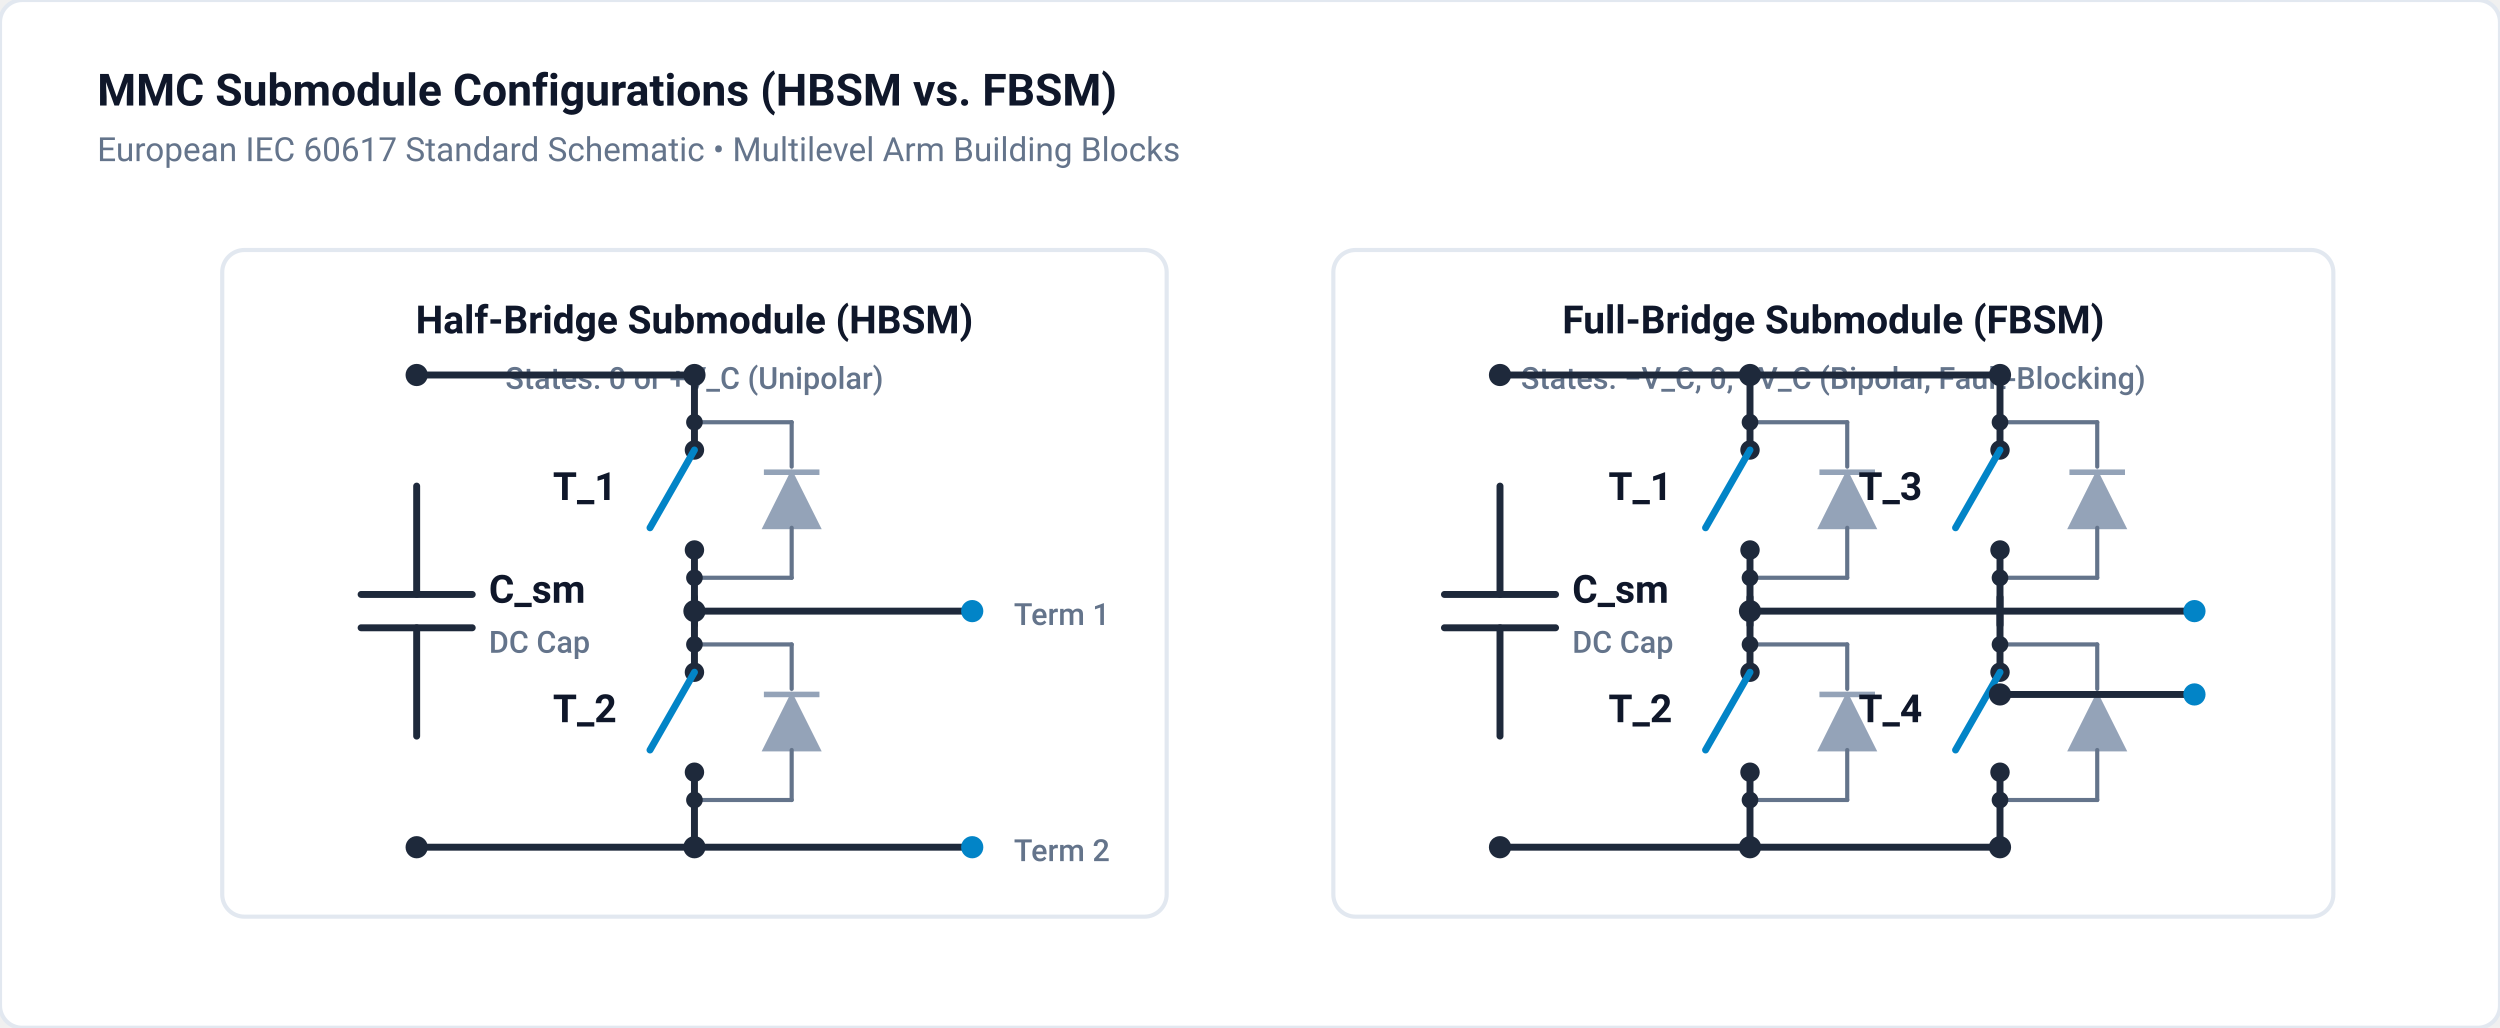
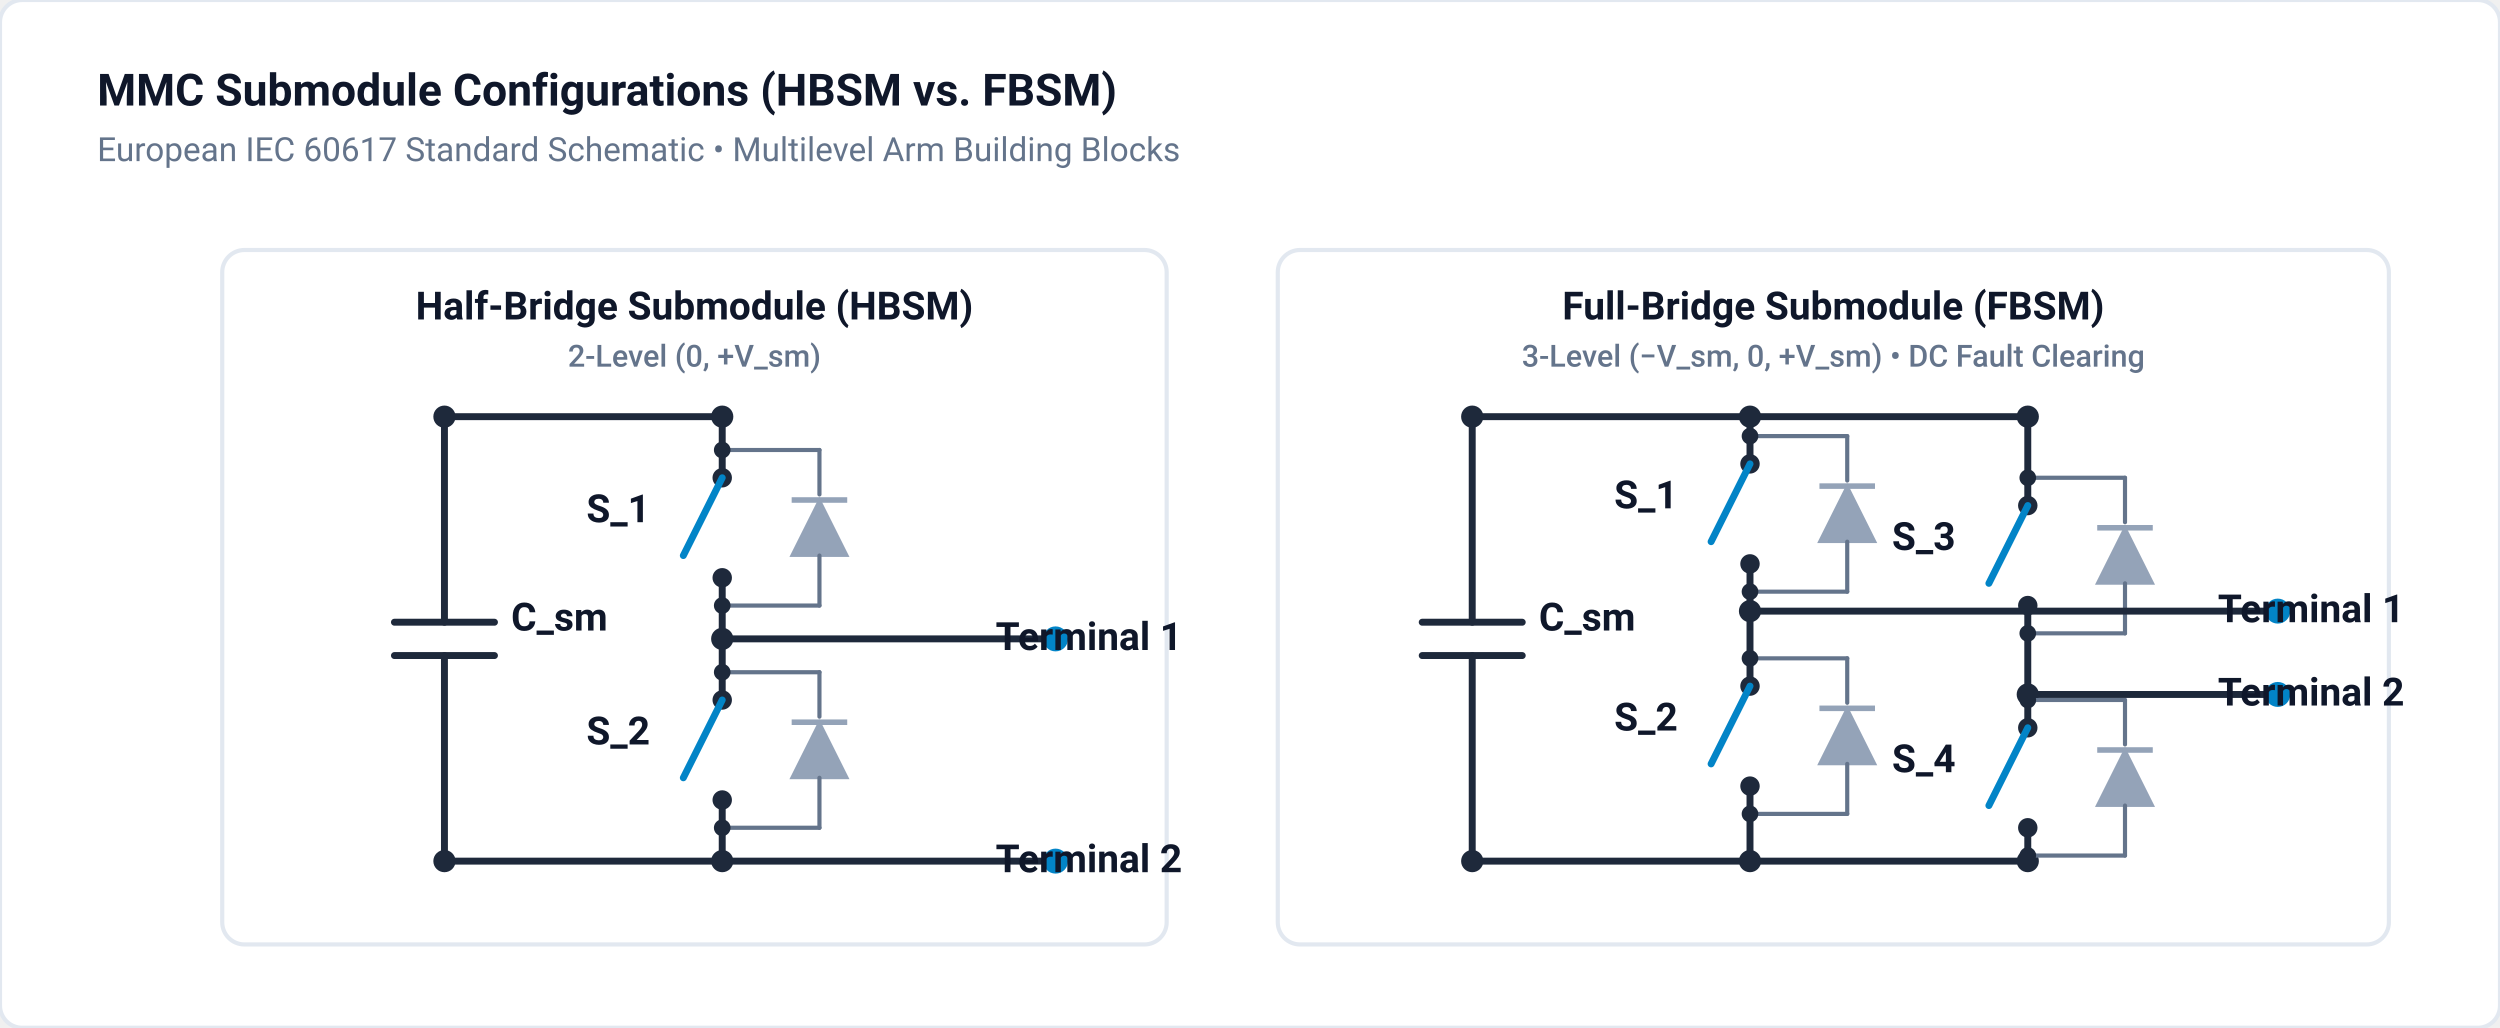
<svg xmlns="http://www.w3.org/2000/svg" viewBox="0 0 900 370" width="100%" height="100%">
  <defs>
    <style>
      .wire { stroke: #1e293b; stroke-width: 2.5; stroke-linecap: round; stroke-linejoin: round; fill: none; }
      .wire-thin { stroke: #64748b; stroke-width: 1.5; stroke-linecap: round; stroke-linejoin: round; fill: none; }
      .wire-dashed { stroke: #0284c7; stroke-width: 2; stroke-dasharray: 5,4; fill: none; }
      .wire-gnd { stroke: #1e293b; stroke-width: 2.5; stroke-linecap: round; }
      .junction { fill: #1e293b; }
      .label { font-family: -apple-system, BlinkMacSystemFont, "Segoe UI", Roboto, "Helvetica Neue", Arial, sans-serif; font-size: 14px; fill: #0f172a; font-weight: 600; text-anchor: middle; }
      .label-start { font-family: -apple-system, BlinkMacSystemFont, "Segoe UI", Roboto, "Helvetica Neue", Arial, sans-serif; font-size: 14px; fill: #0f172a; font-weight: 600; text-anchor: start; }
      .label-end { font-family: -apple-system, BlinkMacSystemFont, "Segoe UI", Roboto, "Helvetica Neue", Arial, sans-serif; font-size: 14px; fill: #0f172a; font-weight: 600; text-anchor: end; }
      .sublabel { font-family: -apple-system, BlinkMacSystemFont, "Segoe UI", Roboto, "Helvetica Neue", Arial, sans-serif; font-size: 11px; fill: #64748b; font-weight: 500; text-anchor: middle; }
      .sublabel-start { font-family: -apple-system, BlinkMacSystemFont, "Segoe UI", Roboto, "Helvetica Neue", Arial, sans-serif; font-size: 11px; fill: #64748b; font-weight: 500; text-anchor: start; }
      .title { font-family: -apple-system, BlinkMacSystemFont, "Segoe UI", Roboto, "Helvetica Neue", Arial, sans-serif; font-size: 16px; fill: #0f172a; font-weight: 700; }
      .subtitle { font-family: -apple-system, BlinkMacSystemFont, "Segoe UI", Roboto, "Helvetica Neue", Arial, sans-serif; font-size: 12px; fill: #64748b; font-weight: 400; }
      .comp-body { fill: #ffffff; stroke: #1e293b; stroke-width: 2.2; }
      .comp-diode { fill: #0284c7; stroke: #0284c7; stroke-width: 2; }
      .comp-sw { stroke: #0284c7; stroke-width: 2.5; stroke-linecap: round; fill: none; }
      .arrow { fill: #0284c7; stroke: none; }
      .measure-arrow { stroke: #0284c7; stroke-width: 1.75; fill: none; }
      .tag-pos { fill: #dc2626; font-family: sans-serif; font-size: 16px; font-weight: bold; text-anchor: middle; }
      .tag-neg { fill: #2563eb; font-family: sans-serif; font-size: 18px; font-weight: bold; text-anchor: middle; }
      .card { fill: #ffffff; stroke: #e2e8f0; stroke-width: 1.5; rx: 8px; }
      .block { fill: #f8fafc; stroke: #cbd5e1; stroke-width: 1.5; rx: 6px; }
      .block-accent { fill: #f0f9ff; stroke: #0284c7; stroke-width: 1.5; rx: 6px; }
    </style>
    <marker id="arr-blue" viewBox="0 0 10 10" refX="7" refY="5" markerWidth="6" markerHeight="6" orient="auto-start-reverse">
      <path d="M 0 1.5 L 8 5 L 0 8.5 z" fill="#0284c7" />
    </marker>
    <marker id="arr-green" viewBox="0 0 10 10" refX="7" refY="5" markerWidth="6" markerHeight="6" orient="auto-start-reverse">
      <path d="M 0 1.5 L 8 5 L 0 8.5 z" fill="#16a34a" />
    </marker>
  </defs>
  <rect width="100%" height="100%" class="card" />
  <text x="35" y="38" class="title">MMC Submodule Configurations (HBSM vs. FBSM)</text>
  <text x="35" y="58" class="subtitle">European IEC 60617 Standard Schematic • Multilevel Arm Building Blocks</text>
-   <rect x="80" y="90" width="340" height="240" class="card" />
-   <text x="250" y="120" class="label">Half-Bridge Submodule (HBSM)</text>
-   <text x="250" y="140" class="sublabel">States: 0 or +V_C (Unipolar)</text>
-   <line x1="150" y1="175" x2="150" y2="214" class="wire" />
-   <line x1="130" y1="214" x2="170" y2="214" class="wire" stroke-width="3" />
-   <line x1="130" y1="226" x2="170" y2="226" class="wire" stroke-width="3" />
-   <line x1="150" y1="226" x2="150" y2="265" class="wire" />
-   <text x="176" y="217" class="label-start">C_sm</text>
-   <text x="176" y="235" class="sublabel-start">DC Cap</text>
-   <line x1="250" y1="135" x2="250" y2="162" class="wire" />
-   <circle cx="250" cy="162" r="3.5" class="junction" />
-   <line x1="250" y1="162" x2="234" y2="190" class="comp-sw" />
-   <circle cx="250" cy="198" r="3.5" class="junction" />
-   <line x1="250" y1="198" x2="250" y2="225" class="wire" />
-   <text x="222" y="180" class="label-end">T_1</text>
-   <text x="222" y="196" class="sublabel" text-anchor="end" />
-   <line x1="250" y1="152" x2="285" y2="152" class="wire-thin" />
-   <line x1="285" y1="152" x2="285" y2="168" class="wire-thin" />
-   <polygon points="275,190 285,170 295,190" fill="#94a3b8" stroke="#94a3b8" />
-   <line x1="275" y1="170" x2="295" y2="170" stroke="#94a3b8" stroke-width="2" />
-   <line x1="285" y1="190" x2="285" y2="208" class="wire-thin" />
-   <line x1="285" y1="208" x2="250" y2="208" class="wire-thin" />
-   <circle cx="250" cy="152" r="3" class="junction" />
-   <circle cx="250" cy="208" r="3" class="junction" />
-   <line x1="250" y1="215" x2="250" y2="242" class="wire" />
-   <circle cx="250" cy="242" r="3.5" class="junction" />
-   <line x1="250" y1="242" x2="234" y2="270" class="comp-sw" />
-   <circle cx="250" cy="278" r="3.5" class="junction" />
-   <line x1="250" y1="278" x2="250" y2="305" class="wire" />
-   <text x="222" y="260" class="label-end">T_2</text>
-   <text x="222" y="276" class="sublabel" text-anchor="end" />
-   <line x1="250" y1="232" x2="285" y2="232" class="wire-thin" />
-   <line x1="285" y1="232" x2="285" y2="248" class="wire-thin" />
-   <polygon points="275,270 285,250 295,270" fill="#94a3b8" stroke="#94a3b8" />
-   <line x1="275" y1="250" x2="295" y2="250" stroke="#94a3b8" stroke-width="2" />
-   <line x1="285" y1="270" x2="285" y2="288" class="wire-thin" />
-   <line x1="285" y1="288" x2="250" y2="288" class="wire-thin" />
-   <circle cx="250" cy="232" r="3" class="junction" />
-   <circle cx="250" cy="288" r="3" class="junction" />
-   <line x1="150" y1="135" x2="250" y2="135" class="wire" />
-   <line x1="150" y1="305" x2="350" y2="305" class="wire" />
-   <line x1="250" y1="220" x2="350" y2="220" class="wire" />
-   <circle cx="150" cy="135" r="4" class="junction" />
-   <circle cx="250" cy="135" r="4" class="junction" />
-   <circle cx="150" cy="305" r="4" class="junction" />
-   <circle cx="250" cy="305" r="4" class="junction" />
-   <circle cx="250" cy="220" r="4" class="junction" />
-   <circle cx="350" cy="220" r="4" fill="#0284c7" />
-   <circle cx="350" cy="305" r="4" fill="#0284c7" />
-   <text x="365" y="225" class="sublabel-start">Term 1</text>
-   <text x="365" y="310" class="sublabel-start">Term 2</text>
-   <rect x="480" y="90" width="360" height="240" class="card" />
-   <text x="660" y="120" class="label">Full-Bridge Submodule (FBSM)</text>
-   <text x="660" y="140" class="sublabel">States: −V_C, 0, +V_C (Bipolar, Fault-Blocking)</text>
-   <line x1="540" y1="175" x2="540" y2="214" class="wire" />
-   <line x1="520" y1="214" x2="560" y2="214" class="wire" stroke-width="3" />
-   <line x1="520" y1="226" x2="560" y2="226" class="wire" stroke-width="3" />
-   <line x1="540" y1="226" x2="540" y2="265" class="wire" />
-   <text x="566" y="217" class="label-start">C_sm</text>
-   <text x="566" y="235" class="sublabel-start">DC Cap</text>
-   <line x1="630" y1="135" x2="630" y2="162" class="wire" />
-   <circle cx="630" cy="162" r="3.5" class="junction" />
-   <line x1="630" y1="162" x2="614" y2="190" class="comp-sw" />
-   <circle cx="630" cy="198" r="3.5" class="junction" />
-   <line x1="630" y1="198" x2="630" y2="225" class="wire" />
-   <text x="602" y="180" class="label-end">T_1</text>
-   <text x="602" y="196" class="sublabel" text-anchor="end" />
-   <line x1="630" y1="152" x2="665" y2="152" class="wire-thin" />
-   <line x1="665" y1="152" x2="665" y2="168" class="wire-thin" />
-   <polygon points="655,190 665,170 675,190" fill="#94a3b8" stroke="#94a3b8" />
-   <line x1="655" y1="170" x2="675" y2="170" stroke="#94a3b8" stroke-width="2" />
-   <line x1="665" y1="190" x2="665" y2="208" class="wire-thin" />
-   <line x1="665" y1="208" x2="630" y2="208" class="wire-thin" />
-   <circle cx="630" cy="152" r="3" class="junction" />
-   <circle cx="630" cy="208" r="3" class="junction" />
-   <line x1="630" y1="215" x2="630" y2="242" class="wire" />
-   <circle cx="630" cy="242" r="3.5" class="junction" />
-   <line x1="630" y1="242" x2="614" y2="270" class="comp-sw" />
-   <circle cx="630" cy="278" r="3.5" class="junction" />
-   <line x1="630" y1="278" x2="630" y2="305" class="wire" />
-   <text x="602" y="260" class="label-end">T_2</text>
-   <text x="602" y="276" class="sublabel" text-anchor="end" />
-   <line x1="630" y1="232" x2="665" y2="232" class="wire-thin" />
-   <line x1="665" y1="232" x2="665" y2="248" class="wire-thin" />
-   <polygon points="655,270 665,250 675,270" fill="#94a3b8" stroke="#94a3b8" />
-   <line x1="655" y1="250" x2="675" y2="250" stroke="#94a3b8" stroke-width="2" />
-   <line x1="665" y1="270" x2="665" y2="288" class="wire-thin" />
-   <line x1="665" y1="288" x2="630" y2="288" class="wire-thin" />
-   <circle cx="630" cy="232" r="3" class="junction" />
-   <circle cx="630" cy="288" r="3" class="junction" />
-   <line x1="720" y1="135" x2="720" y2="162" class="wire" />
-   <circle cx="720" cy="162" r="3.5" class="junction" />
-   <line x1="720" y1="162" x2="704" y2="190" class="comp-sw" />
-   <circle cx="720" cy="198" r="3.5" class="junction" />
-   <line x1="720" y1="198" x2="720" y2="225" class="wire" />
-   <text x="692" y="180" class="label-end">T_3</text>
-   <text x="692" y="196" class="sublabel" text-anchor="end" />
-   <line x1="720" y1="152" x2="755" y2="152" class="wire-thin" />
-   <line x1="755" y1="152" x2="755" y2="168" class="wire-thin" />
-   <polygon points="745,190 755,170 765,190" fill="#94a3b8" stroke="#94a3b8" />
-   <line x1="745" y1="170" x2="765" y2="170" stroke="#94a3b8" stroke-width="2" />
-   <line x1="755" y1="190" x2="755" y2="208" class="wire-thin" />
-   <line x1="755" y1="208" x2="720" y2="208" class="wire-thin" />
-   <circle cx="720" cy="152" r="3" class="junction" />
-   <circle cx="720" cy="208" r="3" class="junction" />
-   <line x1="720" y1="215" x2="720" y2="242" class="wire" />
-   <circle cx="720" cy="242" r="3.5" class="junction" />
-   <line x1="720" y1="242" x2="704" y2="270" class="comp-sw" />
-   <circle cx="720" cy="278" r="3.5" class="junction" />
-   <line x1="720" y1="278" x2="720" y2="305" class="wire" />
-   <text x="692" y="260" class="label-end">T_4</text>
-   <text x="692" y="276" class="sublabel" text-anchor="end" />
-   <line x1="720" y1="232" x2="755" y2="232" class="wire-thin" />
-   <line x1="755" y1="232" x2="755" y2="248" class="wire-thin" />
-   <polygon points="745,270 755,250 765,270" fill="#94a3b8" stroke="#94a3b8" />
-   <line x1="745" y1="250" x2="765" y2="250" stroke="#94a3b8" stroke-width="2" />
-   <line x1="755" y1="270" x2="755" y2="288" class="wire-thin" />
-   <line x1="755" y1="288" x2="720" y2="288" class="wire-thin" />
-   <circle cx="720" cy="232" r="3" class="junction" />
-   <circle cx="720" cy="288" r="3" class="junction" />
-   <line x1="540" y1="135" x2="720" y2="135" class="wire" />
-   <line x1="540" y1="305" x2="720" y2="305" class="wire" />
-   <circle cx="540" cy="135" r="4" class="junction" />
-   <circle cx="630" cy="135" r="4" class="junction" />
-   <circle cx="720" cy="135" r="4" class="junction" />
-   <circle cx="540" cy="305" r="4" class="junction" />
-   <circle cx="630" cy="305" r="4" class="junction" />
-   <circle cx="720" cy="305" r="4" class="junction" />
-   <line x1="630" y1="220" x2="790" y2="220" class="wire" stroke="#0284c7" />
-   <line x1="720" y1="250" x2="790" y2="250" class="wire" stroke="#0284c7" />
+   <rect x="80" y="90" width="340" height="250" class="card" />
+   <text x="250" y="115" class="label" fill="#0284c7">Half-Bridge Submodule (HBSM)</text>
+   <text x="250" y="132" class="sublabel">2-Level (0, +V_sm)</text>
+   <circle cx="160" cy="150" r="4" class="junction" />
+   <circle cx="160" cy="310" r="4" class="junction" />
+   <line x1="160" y1="150" x2="160" y2="224" class="wire" />
+   <line x1="142" y1="224" x2="178" y2="224" class="wire" stroke-width="3" />
+   <line x1="142" y1="236" x2="178" y2="236" class="wire" stroke-width="3" />
+   <line x1="160" y1="236" x2="160" y2="310" class="wire" />
+   <text x="184" y="227" class="label-start">C_sm</text>
+   <text x="184" y="245" class="sublabel-start" />
+   <line x1="160" y1="150" x2="260" y2="150" class="wire" />
+   <line x1="160" y1="310" x2="380" y2="310" class="wire" />
+   <circle cx="260" cy="150" r="4" class="junction" />
+   <circle cx="260" cy="230" r="4" class="junction" />
+   <circle cx="260" cy="310" r="4" class="junction" />
+   <line x1="260" y1="150" x2="260" y2="172" class="wire" />
+   <circle cx="260" cy="172" r="3.5" class="junction" />
+   <line x1="260" y1="172" x2="246" y2="200" class="comp-sw" />
+   <circle cx="260" cy="208" r="3.5" class="junction" />
+   <line x1="260" y1="208" x2="260" y2="230" class="wire" />
+   <text x="234" y="188" class="label-end">S_1</text>
+   <text x="234" y="206" class="sublabel" text-anchor="end" />
+   <line x1="260" y1="162" x2="295" y2="162" class="wire-thin" />
+   <line x1="295" y1="162" x2="295" y2="178" class="wire-thin" />
+   <polygon points="285,200 295,180 305,200" fill="#94a3b8" stroke="#94a3b8" />
+   <line x1="285" y1="180" x2="305" y2="180" stroke="#94a3b8" stroke-width="2" />
+   <line x1="295" y1="200" x2="295" y2="218" class="wire-thin" />
+   <line x1="295" y1="218" x2="260" y2="218" class="wire-thin" />
+   <circle cx="260" cy="162" r="3" class="junction" />
+   <circle cx="260" cy="218" r="3" class="junction" />
+   <line x1="260" y1="230" x2="260" y2="252" class="wire" />
+   <circle cx="260" cy="252" r="3.5" class="junction" />
+   <line x1="260" y1="252" x2="246" y2="280" class="comp-sw" />
+   <circle cx="260" cy="288" r="3.5" class="junction" />
+   <line x1="260" y1="288" x2="260" y2="310" class="wire" />
+   <text x="234" y="268" class="label-end">S_2</text>
+   <text x="234" y="286" class="sublabel" text-anchor="end" />
+   <line x1="260" y1="242" x2="295" y2="242" class="wire-thin" />
+   <line x1="295" y1="242" x2="295" y2="258" class="wire-thin" />
+   <polygon points="285,280 295,260 305,280" fill="#94a3b8" stroke="#94a3b8" />
+   <line x1="285" y1="260" x2="305" y2="260" stroke="#94a3b8" stroke-width="2" />
+   <line x1="295" y1="280" x2="295" y2="298" class="wire-thin" />
+   <line x1="295" y1="298" x2="260" y2="298" class="wire-thin" />
+   <circle cx="260" cy="242" r="3" class="junction" />
+   <circle cx="260" cy="298" r="3" class="junction" />
+   <line x1="260" y1="230" x2="380" y2="230" class="wire" />
+   <circle cx="380" cy="230" r="4.5" fill="#0284c7" />
+   <text x="392" y="234" class="label" text-anchor="start" fill="#0284c7">Terminal 1</text>
+   <circle cx="380" cy="310" r="4.5" fill="#0284c7" />
+   <text x="392" y="314" class="label" text-anchor="start" fill="#0284c7">Terminal 2</text>
+   <rect x="460" y="90" width="400" height="250" class="card" />
+   <text x="660" y="115" class="label" fill="#0284c7">Full-Bridge Submodule (FBSM)</text>
+   <text x="660" y="132" class="sublabel">3-Level (−V_sm, 0, +V_sm) • DC Fault Clearing</text>
+   <circle cx="530" cy="150" r="4" class="junction" />
+   <circle cx="530" cy="310" r="4" class="junction" />
+   <line x1="530" y1="150" x2="530" y2="224" class="wire" />
+   <line x1="512" y1="224" x2="548" y2="224" class="wire" stroke-width="3" />
+   <line x1="512" y1="236" x2="548" y2="236" class="wire" stroke-width="3" />
+   <line x1="530" y1="236" x2="530" y2="310" class="wire" />
+   <text x="554" y="227" class="label-start">C_sm</text>
+   <text x="554" y="245" class="sublabel-start" />
+   <line x1="530" y1="150" x2="730" y2="150" class="wire" />
+   <line x1="530" y1="310" x2="730" y2="310" class="wire" />
+   <circle cx="630" cy="150" r="4" class="junction" />
  <circle cx="630" cy="220" r="4" class="junction" />
-   <circle cx="720" cy="250" r="4" class="junction" />
-   <circle cx="790" cy="220" r="4" fill="#0284c7" />
-   <circle cx="790" cy="250" r="4" fill="#0284c7" />
+   <circle cx="630" cy="310" r="4" class="junction" />
+   <line x1="630" y1="150" x2="630" y2="167" class="wire" />
+   <circle cx="630" cy="167" r="3.5" class="junction" />
+   <line x1="630" y1="167" x2="616" y2="195" class="comp-sw" />
+   <circle cx="630" cy="203" r="3.5" class="junction" />
+   <line x1="630" y1="203" x2="630" y2="220" class="wire" />
+   <text x="604" y="183" class="label-end">S_1</text>
+   <text x="604" y="201" class="sublabel" text-anchor="end" />
+   <line x1="630" y1="157" x2="665" y2="157" class="wire-thin" />
+   <line x1="665" y1="157" x2="665" y2="173" class="wire-thin" />
+   <polygon points="655,195 665,175 675,195" fill="#94a3b8" stroke="#94a3b8" />
+   <line x1="655" y1="175" x2="675" y2="175" stroke="#94a3b8" stroke-width="2" />
+   <line x1="665" y1="195" x2="665" y2="213" class="wire-thin" />
+   <line x1="665" y1="213" x2="630" y2="213" class="wire-thin" />
+   <circle cx="630" cy="157" r="3" class="junction" />
+   <circle cx="630" cy="213" r="3" class="junction" />
+   <line x1="630" y1="220" x2="630" y2="247" class="wire" />
+   <circle cx="630" cy="247" r="3.5" class="junction" />
+   <line x1="630" y1="247" x2="616" y2="275" class="comp-sw" />
+   <circle cx="630" cy="283" r="3.5" class="junction" />
+   <line x1="630" y1="283" x2="630" y2="310" class="wire" />
+   <text x="604" y="263" class="label-end">S_2</text>
+   <text x="604" y="281" class="sublabel" text-anchor="end" />
+   <line x1="630" y1="237" x2="665" y2="237" class="wire-thin" />
+   <line x1="665" y1="237" x2="665" y2="253" class="wire-thin" />
+   <polygon points="655,275 665,255 675,275" fill="#94a3b8" stroke="#94a3b8" />
+   <line x1="655" y1="255" x2="675" y2="255" stroke="#94a3b8" stroke-width="2" />
+   <line x1="665" y1="275" x2="665" y2="293" class="wire-thin" />
+   <line x1="665" y1="293" x2="630" y2="293" class="wire-thin" />
+   <circle cx="630" cy="237" r="3" class="junction" />
+   <circle cx="630" cy="293" r="3" class="junction" />
+   <circle cx="730" cy="150" r="4" class="junction" />
+   <circle cx="730" cy="250" r="4" class="junction" />
+   <circle cx="730" cy="310" r="4" class="junction" />
+   <line x1="730" y1="150" x2="730" y2="182" class="wire" />
+   <circle cx="730" cy="182" r="3.5" class="junction" />
+   <line x1="730" y1="182" x2="716" y2="210" class="comp-sw" />
+   <circle cx="730" cy="218" r="3.5" class="junction" />
+   <line x1="730" y1="218" x2="730" y2="250" class="wire" />
+   <text x="704" y="198" class="label-end">S_3</text>
+   <text x="704" y="216" class="sublabel" text-anchor="end" />
+   <line x1="730" y1="172" x2="765" y2="172" class="wire-thin" />
+   <line x1="765" y1="172" x2="765" y2="188" class="wire-thin" />
+   <polygon points="755,210 765,190 775,210" fill="#94a3b8" stroke="#94a3b8" />
+   <line x1="755" y1="190" x2="775" y2="190" stroke="#94a3b8" stroke-width="2" />
+   <line x1="765" y1="210" x2="765" y2="228" class="wire-thin" />
+   <line x1="765" y1="228" x2="730" y2="228" class="wire-thin" />
+   <circle cx="730" cy="172" r="3" class="junction" />
+   <circle cx="730" cy="228" r="3" class="junction" />
+   <line x1="730" y1="250" x2="730" y2="262" class="wire" />
+   <circle cx="730" cy="262" r="3.5" class="junction" />
+   <line x1="730" y1="262" x2="716" y2="290" class="comp-sw" />
+   <circle cx="730" cy="298" r="3.5" class="junction" />
+   <line x1="730" y1="298" x2="730" y2="310" class="wire" />
+   <text x="704" y="278" class="label-end">S_4</text>
+   <text x="704" y="296" class="sublabel" text-anchor="end" />
+   <line x1="730" y1="252" x2="765" y2="252" class="wire-thin" />
+   <line x1="765" y1="252" x2="765" y2="268" class="wire-thin" />
+   <polygon points="755,290 765,270 775,290" fill="#94a3b8" stroke="#94a3b8" />
+   <line x1="755" y1="270" x2="775" y2="270" stroke="#94a3b8" stroke-width="2" />
+   <line x1="765" y1="290" x2="765" y2="308" class="wire-thin" />
+   <line x1="765" y1="308" x2="730" y2="308" class="wire-thin" />
+   <circle cx="730" cy="252" r="3" class="junction" />
+   <circle cx="730" cy="308" r="3" class="junction" />
+   <line x1="630" y1="220" x2="820" y2="220" class="wire" />
+   <line x1="730" y1="250" x2="820" y2="250" class="wire" />
+   <circle cx="820" cy="220" r="4.5" fill="#0284c7" />
+   <text x="832" y="224" class="label" text-anchor="start" fill="#0284c7">Terminal 1</text>
+   <circle cx="820" cy="250" r="4.5" fill="#0284c7" />
+   <text x="832" y="254" class="label" text-anchor="start" fill="#0284c7">Terminal 2</text>
</svg>
